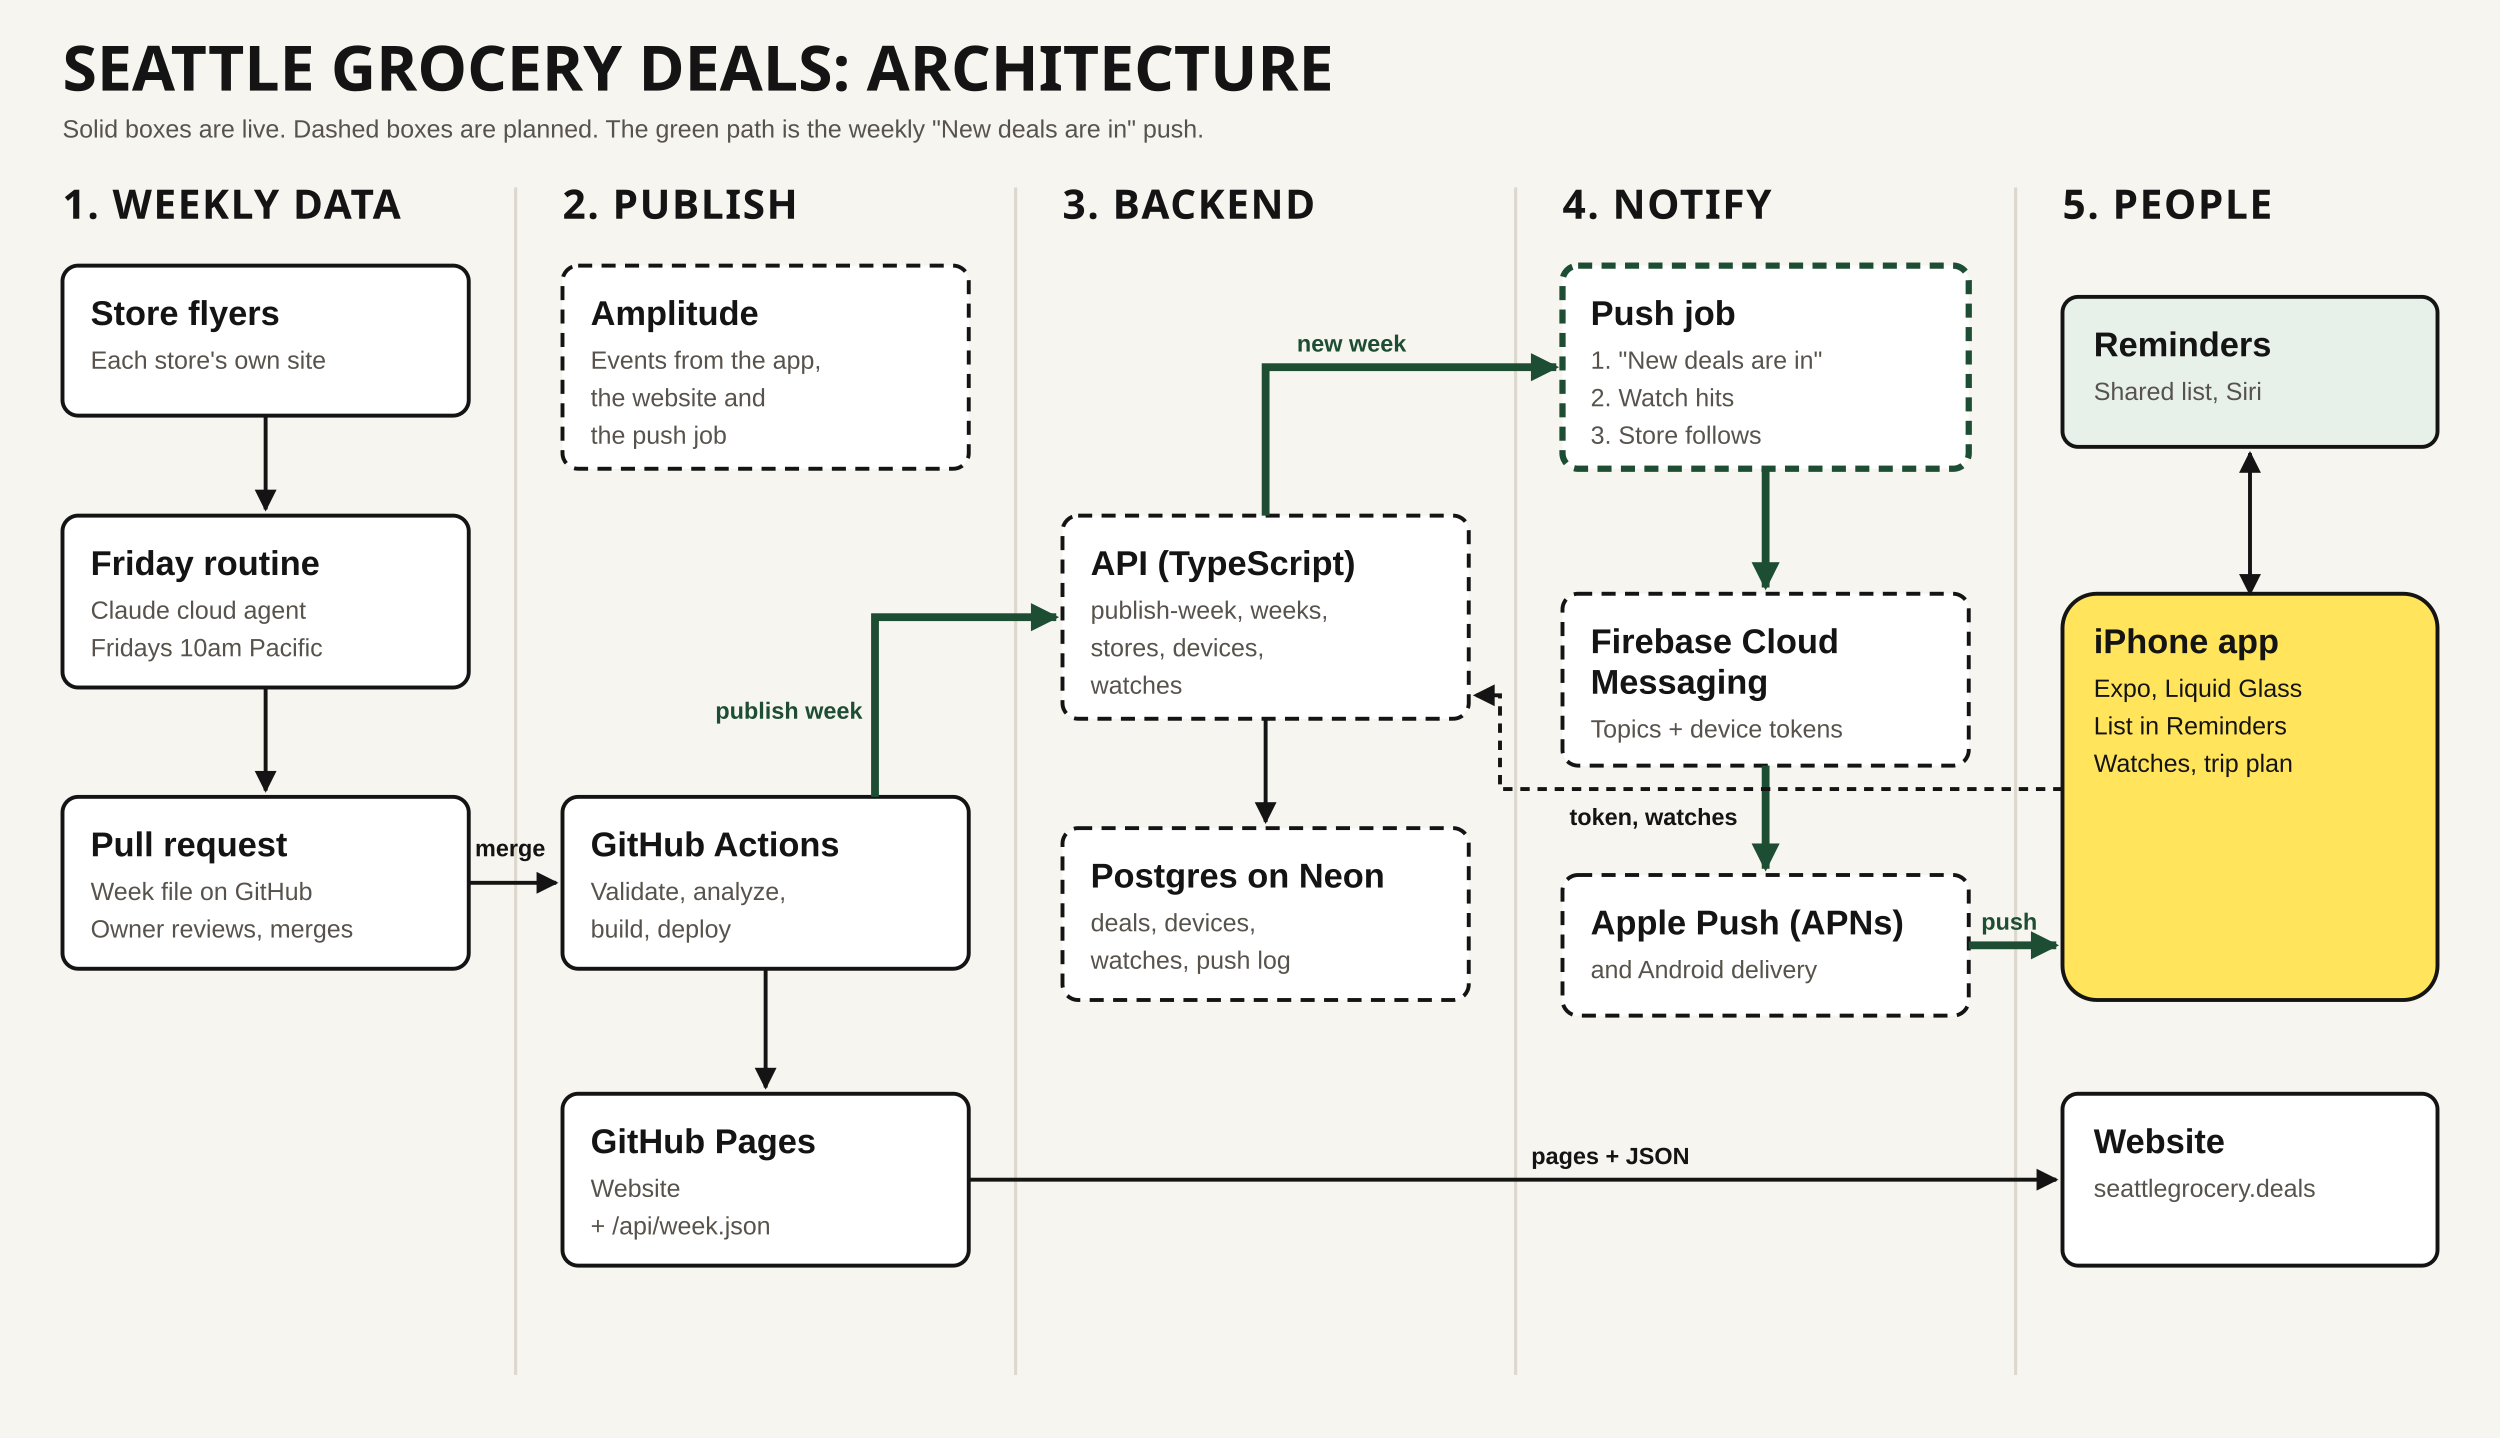
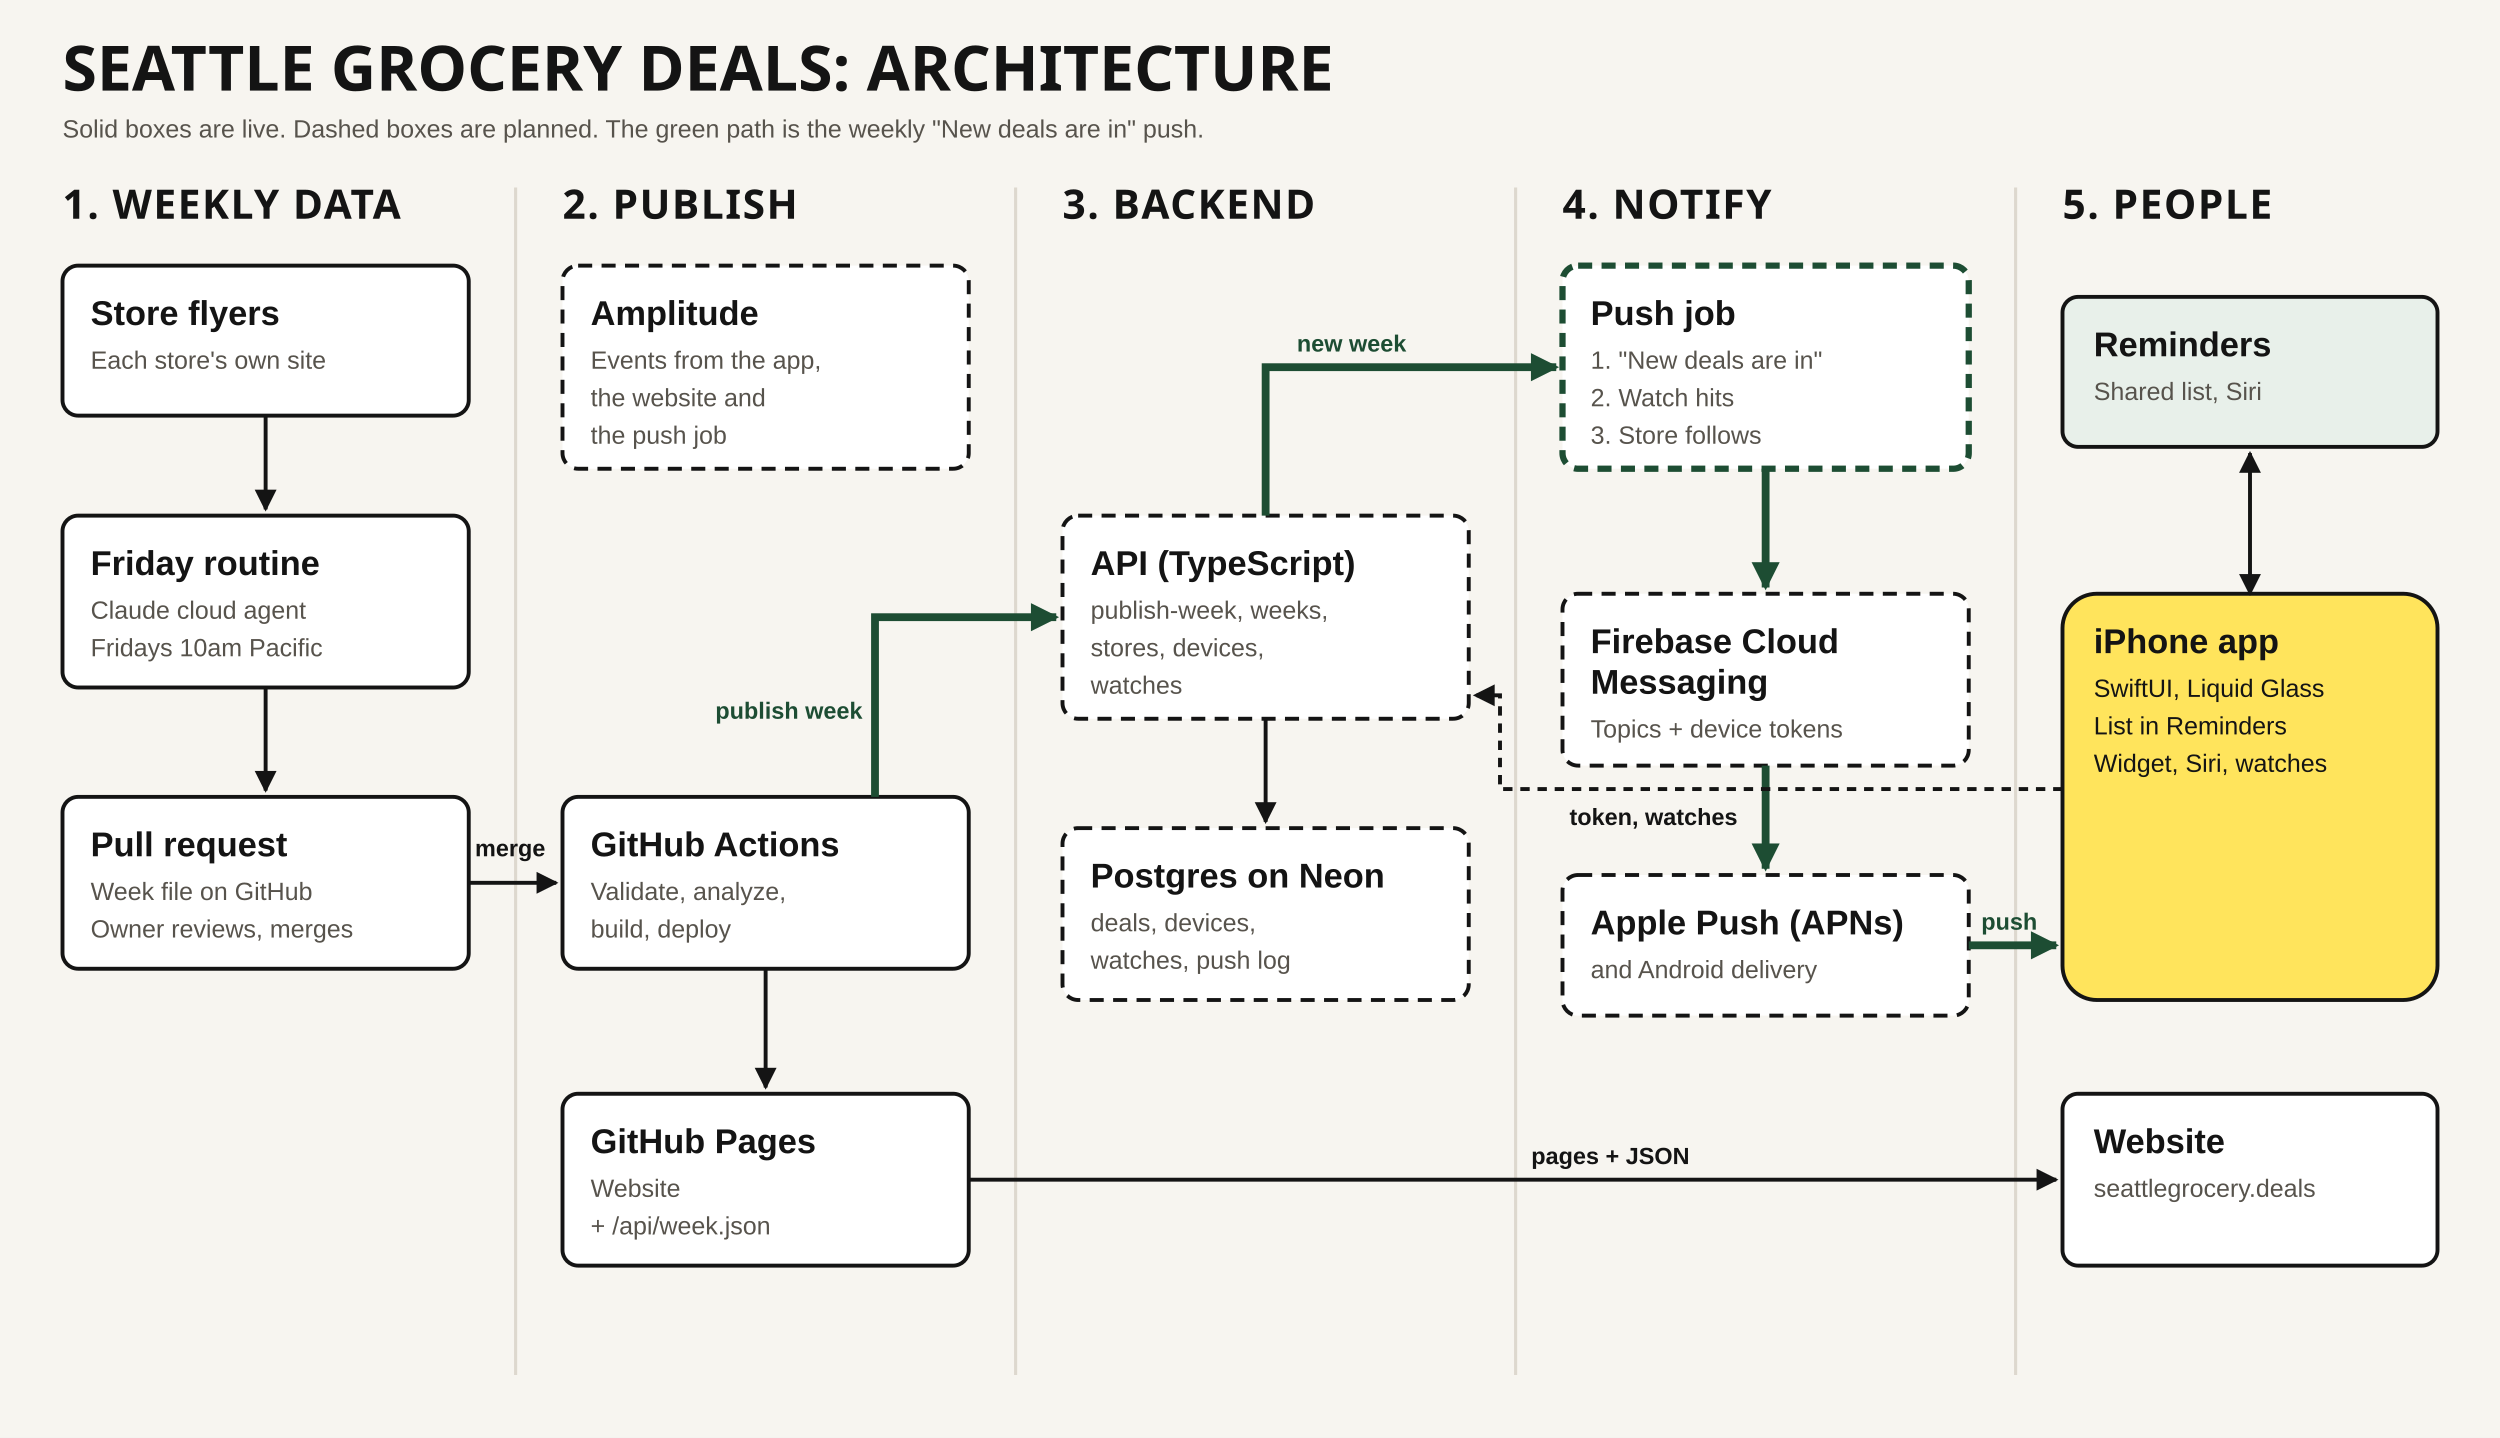
<svg xmlns="http://www.w3.org/2000/svg" width="1600" height="920" viewBox="0 0 1600 920" font-family="Atkinson Hyperlegible Next, Helvetica Neue, Arial, sans-serif">
  <defs>
    <marker id="a" viewBox="0 0 10 10" refX="9" refY="5" markerUnits="userSpaceOnUse" markerWidth="14" markerHeight="14" orient="auto-start-reverse">
      <path d="M0 0L10 5L0 10z" fill="#141414" />
    </marker>
    <marker id="g" viewBox="0 0 10 10" refX="9" refY="5" markerUnits="userSpaceOnUse" markerWidth="18" markerHeight="18" orient="auto-start-reverse">
      <path d="M0 0L10 5L0 10z" fill="#1D4D33" />
    </marker>
    <style>
      .box { fill: #FFFFFF; stroke: #141414; stroke-width: 2.5; }
      .plan { fill: #FFFFFF; stroke: #141414; stroke-width: 2.5; stroke-dasharray: 9 6; }
      .t { font-size: 22px; font-weight: 700; fill: #141414; }
      .s { font-size: 16px; fill: #57534C; }
      .lane { font-family: Barlow Condensed, Arial Narrow, sans-serif; font-size: 26px; font-weight: 700; letter-spacing: 1px; fill: #141414; }
      .lab { font-size: 15px; fill: #141414; font-weight: 700; }
      .ln { stroke: #141414; stroke-width: 2.5; fill: none; }
      .hot { stroke: #1D4D33; stroke-width: 5; fill: none; }
    </style>
  </defs>
  <rect width="1600" height="920" fill="#F7F5F0" />
  <text x="40" y="58" font-family="Barlow Condensed, Arial Narrow, sans-serif" font-size="40" font-weight="700" fill="#141414">SEATTLE GROCERY DEALS: ARCHITECTURE</text>
  <text x="40" y="88" class="s">Solid boxes are live. Dashed boxes are planned. The green path is the weekly "New deals are in" push.</text>
  <g class="lane">
    <text x="40" y="140">1. WEEKLY DATA</text>
    <text x="360" y="140">2. PUBLISH</text>
    <text x="680" y="140">3. BACKEND</text>
    <text x="1000" y="140">4. NOTIFY</text>
    <text x="1320" y="140">5. PEOPLE</text>
  </g>
  <g stroke="#DDD8CE" stroke-width="2">
    <path d="M330 120V880M650 120V880M970 120V880M1290 120V880" />
  </g>
  <rect class="box" x="40" y="170" width="260" height="96" rx="10" />
  <text class="t" x="58" y="208">Store flyers</text>
  <text class="s" x="58" y="236">Each store's own site</text>
  <rect class="box" x="40" y="330" width="260" height="110" rx="10" />
  <text class="t" x="58" y="368">Friday routine</text>
  <text class="s" x="58" y="396">Claude cloud agent</text>
  <text class="s" x="58" y="420">Fridays 10am Pacific</text>
  <rect class="box" x="40" y="510" width="260" height="110" rx="10" />
  <text class="t" x="58" y="548">Pull request</text>
  <text class="s" x="58" y="576">Week file on GitHub</text>
  <text class="s" x="58" y="600">Owner reviews, merges</text>
  <rect class="box" x="360" y="510" width="260" height="110" rx="10" />
  <text class="t" x="378" y="548">GitHub Actions</text>
  <text class="s" x="378" y="576">Validate, analyze,</text>
  <text class="s" x="378" y="600">build, deploy</text>
  <rect class="box" x="360" y="700" width="260" height="110" rx="10" />
  <text class="t" x="378" y="738">GitHub Pages</text>
  <text class="s" x="378" y="766">Website</text>
  <text class="s" x="378" y="790">+ /api/week.json</text>
  <rect class="plan" x="680" y="330" width="260" height="130" rx="10" />
  <text class="t" x="698" y="368">API (TypeScript)</text>
  <text class="s" x="698" y="396">publish-week, weeks,</text>
  <text class="s" x="698" y="420">stores, devices,</text>
  <text class="s" x="698" y="444">watches</text>
  <rect class="plan" x="680" y="530" width="260" height="110" rx="10" />
  <text class="t" x="698" y="568">Postgres on Neon</text>
  <text class="s" x="698" y="596">deals, devices,</text>
  <text class="s" x="698" y="620">watches, push log</text>
  <rect class="plan" x="360" y="170" width="260" height="130" rx="10" />
  <text class="t" x="378" y="208">Amplitude</text>
  <text class="s" x="378" y="236">Events from the app,</text>
  <text class="s" x="378" y="260">the website and</text>
  <text class="s" x="378" y="284">the push job</text>
  <rect class="plan" x="1000" y="170" width="260" height="130" rx="10" style="stroke:#1D4D33;stroke-width:4" />
  <text class="t" x="1018" y="208">Push job</text>
  <text class="s" x="1018" y="236">1. "New deals are in"</text>
  <text class="s" x="1018" y="260">2. Watch hits</text>
  <text class="s" x="1018" y="284">3. Store follows</text>
  <rect class="plan" x="1000" y="380" width="260" height="110" rx="10" />
  <text class="t" x="1018" y="418">Firebase Cloud</text>
  <text class="t" x="1018" y="444">Messaging</text>
  <text class="s" x="1018" y="472">Topics + device tokens</text>
  <rect class="plan" x="1000" y="560" width="260" height="90" rx="10" />
  <text class="t" x="1018" y="598">Apple Push (APNs)</text>
  <text class="s" x="1018" y="626">and Android delivery</text>
  <rect class="box" x="1320" y="380" width="240" height="260" rx="22" style="fill:#FFE45C" />
  <text class="t" x="1340" y="418">iPhone app</text>
-   <text class="s" x="1340" y="446" style="fill:#141414">Expo, Liquid Glass</text>
+   <text class="s" x="1340" y="446" style="fill:#141414">SwiftUI, Liquid Glass</text>
  <text class="s" x="1340" y="470" style="fill:#141414">List in Reminders</text>
-   <text class="s" x="1340" y="494" style="fill:#141414">Watches, trip plan</text>
+   <text class="s" x="1340" y="494" style="fill:#141414">Widget, Siri, watches</text>
  <rect class="box" x="1320" y="700" width="240" height="110" rx="10" />
  <text class="t" x="1340" y="738">Website</text>
  <text class="s" x="1340" y="766">seattlegrocery.deals</text>
  <rect class="box" x="1320" y="190" width="240" height="96" rx="10" style="fill:#E8F0EA" />
  <text class="t" x="1340" y="228">Reminders</text>
  <text class="s" x="1340" y="256">Shared list, Siri</text>
  <path class="ln" d="M170 266V326" marker-end="url(#a)" />
  <path class="ln" d="M170 440V506" marker-end="url(#a)" />
  <path class="ln" d="M300 565H356" marker-end="url(#a)" />
  <text class="lab" x="304" y="548">merge</text>
  <path class="ln" d="M490 620V696" marker-end="url(#a)" />
  <path class="ln" d="M620 755H1316" marker-end="url(#a)" />
  <text class="lab" x="980" y="745">pages + JSON</text>
  <path class="hot" d="M560 510V395H676" marker-end="url(#g)" />
  <text class="lab" x="552" y="460" text-anchor="end" style="fill:#1D4D33">publish week</text>
  <path class="ln" d="M810 460V526" marker-end="url(#a)" />
  <path class="hot" d="M810 330V235H996" marker-end="url(#g)" />
  <text class="lab" x="830" y="225" style="fill:#1D4D33">new week</text>
  <path class="hot" d="M1130 300V376" marker-end="url(#g)" />
  <path class="hot" d="M1130 490V556" marker-end="url(#g)" />
  <path class="hot" d="M1260 605H1316" marker-end="url(#g)" />
  <text class="lab" x="1268" y="595" style="fill:#1D4D33">push</text>
  <path class="ln" d="M1320 505H960V445H944" marker-end="url(#a)" style="stroke-dasharray:6 5" />
  <text class="lab" x="1112" y="528" text-anchor="end">token, watches</text>
  <path class="ln" d="M1440 380V290" marker-end="url(#a)" marker-start="url(#a)" />
  <path class="ln" d="M1320 440H1290V420" style="display:none" />
  <path class="ln" d="M1440 700V534" marker-end="url(#a)" style="display:none" />
</svg>
